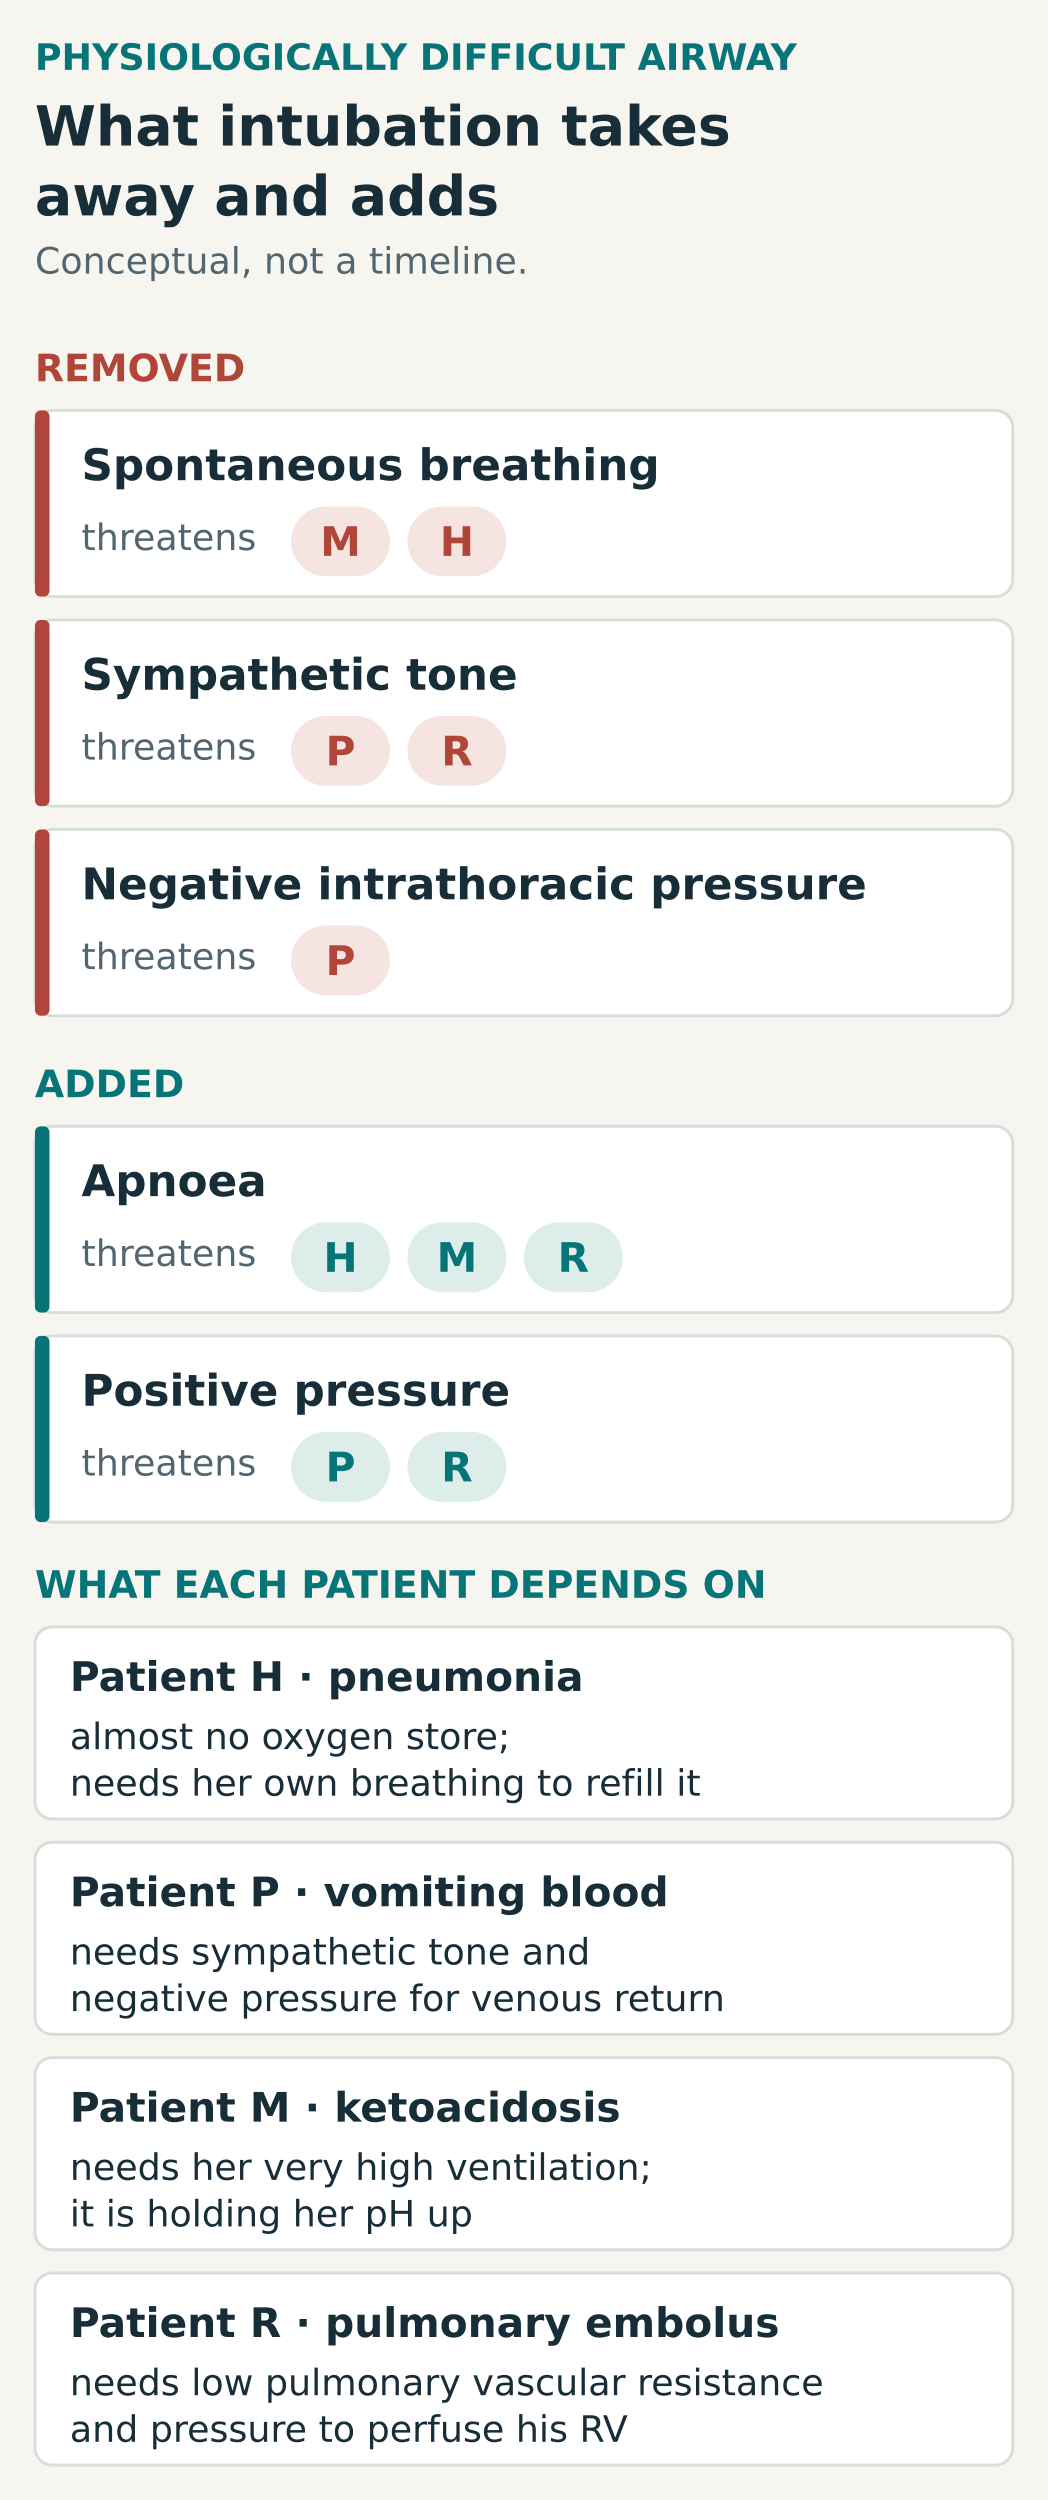
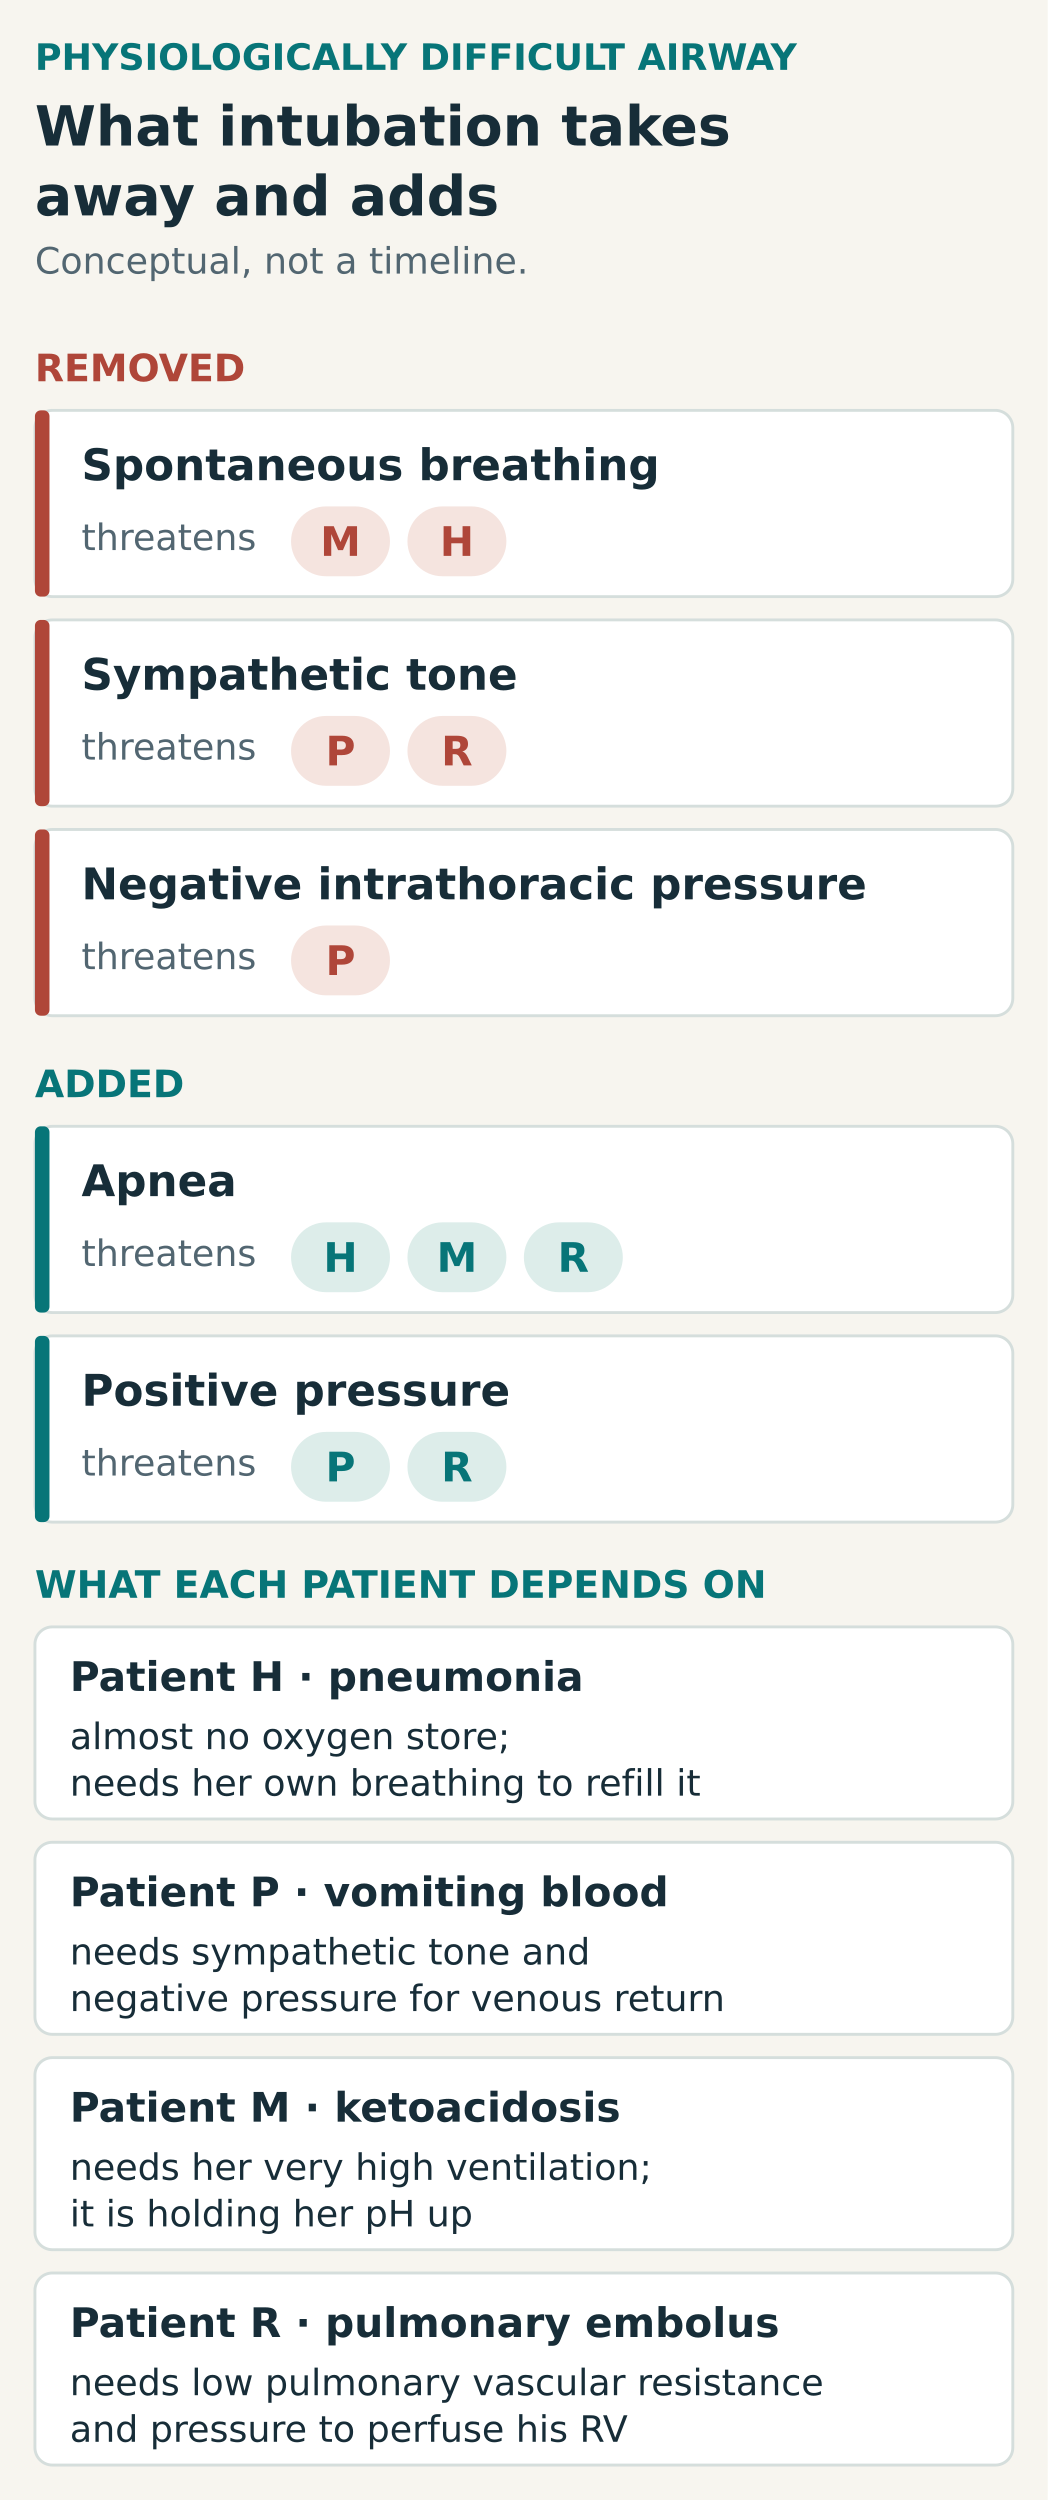
<svg xmlns="http://www.w3.org/2000/svg" class="diagram-screen" viewBox="0 0 360 859" role="img" aria-labelledby="fig-r2-02-what-intubation-removes-screen-title" aria-describedby="fig-r2-02-what-intubation-removes-screen-desc">
  <style>text{font-family:'DejaVu Sans',system-ui,sans-serif}.fig-r2-02-what-intubation-removes-screen-t-ink{fill:var(--fig-ink,#172d38)}.fig-r2-02-what-intubation-removes-screen-t-muted{fill:var(--fig-muted,#526671)}.fig-r2-02-what-intubation-removes-screen-t-teal{fill:var(--fig-teal,#077578)}.fig-r2-02-what-intubation-removes-screen-t-red{fill:var(--fig-red,#af4639)}.fig-r2-02-what-intubation-removes-screen-t-gold{fill:var(--fig-gold,#996613)}.fig-r2-02-what-intubation-removes-screen-bg{fill:var(--fig-canvas,#f7f5ef)}.fig-r2-02-what-intubation-removes-screen-pn{fill:var(--fig-panel,#ffffff);stroke:var(--fig-rule,#d5dedc)}.fig-r2-02-what-intubation-removes-screen-s-teal{stroke:var(--fig-teal,#077578);fill:none}.fig-r2-02-what-intubation-removes-screen-f-teal{fill:var(--fig-teal,#077578)}.fig-r2-02-what-intubation-removes-screen-s-red{stroke:var(--fig-red,#af4639);fill:none}.fig-r2-02-what-intubation-removes-screen-f-red{fill:var(--fig-red,#af4639)}.fig-r2-02-what-intubation-removes-screen-s-gold{stroke:var(--fig-gold,#996613);fill:none}.fig-r2-02-what-intubation-removes-screen-f-gold{fill:var(--fig-gold,#996613)}.fig-r2-02-what-intubation-removes-screen-s-muted{stroke:var(--fig-muted,#526671);fill:none}.fig-r2-02-what-intubation-removes-screen-f-muted{fill:var(--fig-muted,#526671)}.fig-r2-02-what-intubation-removes-screen-s-rule{stroke:var(--fig-rule,#d5dedc);fill:none}.fig-r2-02-what-intubation-removes-screen-f-rule{fill:var(--fig-rule,#d5dedc)}.fig-r2-02-what-intubation-removes-screen-s-ink{stroke:var(--fig-ink,#172d38);fill:none}.fig-r2-02-what-intubation-removes-screen-f-ink{fill:var(--fig-ink,#172d38)}.fig-r2-02-what-intubation-removes-screen-f-tt{fill:var(--fig-teal-tint,#ddedea)}.fig-r2-02-what-intubation-removes-screen-f-rt{fill:var(--fig-red-tint,#f5e4df)}@media (prefers-color-scheme:dark){.fig-r2-02-what-intubation-removes-screen-t-ink{fill:var(--fig-ink,#e8dfd0)}.fig-r2-02-what-intubation-removes-screen-t-muted{fill:var(--fig-muted,#b3a897)}.fig-r2-02-what-intubation-removes-screen-t-teal{fill:var(--fig-teal,#6fb8b0)}.fig-r2-02-what-intubation-removes-screen-t-red{fill:var(--fig-red,#e0907f)}.fig-r2-02-what-intubation-removes-screen-t-gold{fill:var(--fig-gold,#d9a955)}.fig-r2-02-what-intubation-removes-screen-bg{fill:var(--fig-canvas,#25211c)}.fig-r2-02-what-intubation-removes-screen-pn{fill:var(--fig-panel,#2d2822);stroke:var(--fig-rule,#4a4238)}.fig-r2-02-what-intubation-removes-screen-s-teal{stroke:var(--fig-teal,#6fb8b0);fill:none}.fig-r2-02-what-intubation-removes-screen-f-teal{fill:var(--fig-teal,#6fb8b0)}.fig-r2-02-what-intubation-removes-screen-s-red{stroke:var(--fig-red,#e0907f);fill:none}.fig-r2-02-what-intubation-removes-screen-f-red{fill:var(--fig-red,#e0907f)}.fig-r2-02-what-intubation-removes-screen-s-gold{stroke:var(--fig-gold,#d9a955);fill:none}.fig-r2-02-what-intubation-removes-screen-f-gold{fill:var(--fig-gold,#d9a955)}.fig-r2-02-what-intubation-removes-screen-s-muted{stroke:var(--fig-muted,#b3a897);fill:none}.fig-r2-02-what-intubation-removes-screen-f-muted{fill:var(--fig-muted,#b3a897)}.fig-r2-02-what-intubation-removes-screen-s-rule{stroke:var(--fig-rule,#4a4238);fill:none}.fig-r2-02-what-intubation-removes-screen-f-rule{fill:var(--fig-rule,#4a4238)}.fig-r2-02-what-intubation-removes-screen-s-ink{stroke:var(--fig-ink,#e8dfd0);fill:none}.fig-r2-02-what-intubation-removes-screen-f-ink{fill:var(--fig-ink,#e8dfd0)}.fig-r2-02-what-intubation-removes-screen-f-tt{fill:var(--fig-teal-tint,#30443f)}.fig-r2-02-what-intubation-removes-screen-f-rt{fill:var(--fig-red-tint,#43302a)}}</style>
  <defs>
    <marker id="fig-r2-02-what-intubation-removes-screen-ah" viewBox="0 0 10 10" refX="8" refY="5" markerWidth="4.5" markerHeight="4.5" orient="auto-start-reverse">
      <path class="fig-r2-02-what-intubation-removes-screen-f-muted" d="M0,0 L10,5 L0,10 z" />
    </marker>
  </defs>
  <rect class="fig-r2-02-what-intubation-removes-screen-bg" width="360" height="859" />
  <text class="fig-r2-02-what-intubation-removes-screen-t-teal" x="12.0" y="24.0" font-size="12.5" font-weight="600" text-anchor="start">PHYSIOLOGICALLY DIFFICULT AIRWAY</text>
  <text class="fig-r2-02-what-intubation-removes-screen-t-ink" x="12.0" y="50.0" font-size="19" font-weight="600" text-anchor="start">What intubation takes</text>
  <text class="fig-r2-02-what-intubation-removes-screen-t-ink" x="12.0" y="74.0" font-size="19" font-weight="600" text-anchor="start">away and adds</text>
  <text class="fig-r2-02-what-intubation-removes-screen-t-muted" x="12.0" y="94.0" font-size="12.5" text-anchor="start">Conceptual, not a timeline.</text>
  <text class="fig-r2-02-what-intubation-removes-screen-t-red" x="12.0" y="131.0" font-size="13" font-weight="600" text-anchor="start">REMOVED</text>
  <rect class="fig-r2-02-what-intubation-removes-screen-pn" x="12.0" y="141.0" width="336.0" height="64.0" rx="6" />
  <rect class="fig-r2-02-what-intubation-removes-screen-f-red" x="12.0" y="141.0" width="5" height="64.0" rx="2" />
  <text class="fig-r2-02-what-intubation-removes-screen-t-ink" x="28.0" y="165.0" font-size="15" font-weight="600" text-anchor="start">Spontaneous breathing</text>
  <text class="fig-r2-02-what-intubation-removes-screen-t-muted" x="28.0" y="189.0" font-size="12.5" text-anchor="start">threatens</text>
  <rect class="fig-r2-02-what-intubation-removes-screen-f-rt" x="100.0" y="174.0" width="34.0" height="24.0" rx="12" />
  <text class="fig-r2-02-what-intubation-removes-screen-t-red" x="117.0" y="191.0" font-size="14" font-weight="600" text-anchor="middle">M</text>
  <rect class="fig-r2-02-what-intubation-removes-screen-f-rt" x="140.0" y="174.0" width="34.0" height="24.0" rx="12" />
  <text class="fig-r2-02-what-intubation-removes-screen-t-red" x="157.0" y="191.0" font-size="14" font-weight="600" text-anchor="middle">H</text>
  <rect class="fig-r2-02-what-intubation-removes-screen-pn" x="12.0" y="213.0" width="336.0" height="64.0" rx="6" />
  <rect class="fig-r2-02-what-intubation-removes-screen-f-red" x="12.0" y="213.0" width="5" height="64.0" rx="2" />
  <text class="fig-r2-02-what-intubation-removes-screen-t-ink" x="28.0" y="237.0" font-size="15" font-weight="600" text-anchor="start">Sympathetic tone</text>
  <text class="fig-r2-02-what-intubation-removes-screen-t-muted" x="28.0" y="261.0" font-size="12.5" text-anchor="start">threatens</text>
  <rect class="fig-r2-02-what-intubation-removes-screen-f-rt" x="100.0" y="246.0" width="34.0" height="24.0" rx="12" />
  <text class="fig-r2-02-what-intubation-removes-screen-t-red" x="117.0" y="263.0" font-size="14" font-weight="600" text-anchor="middle">P</text>
  <rect class="fig-r2-02-what-intubation-removes-screen-f-rt" x="140.0" y="246.0" width="34.0" height="24.0" rx="12" />
  <text class="fig-r2-02-what-intubation-removes-screen-t-red" x="157.0" y="263.0" font-size="14" font-weight="600" text-anchor="middle">R</text>
  <rect class="fig-r2-02-what-intubation-removes-screen-pn" x="12.0" y="285.0" width="336.0" height="64.0" rx="6" />
  <rect class="fig-r2-02-what-intubation-removes-screen-f-red" x="12.0" y="285.0" width="5" height="64.0" rx="2" />
  <text class="fig-r2-02-what-intubation-removes-screen-t-ink" x="28.0" y="309.0" font-size="15" font-weight="600" text-anchor="start">Negative intrathoracic pressure</text>
  <text class="fig-r2-02-what-intubation-removes-screen-t-muted" x="28.0" y="333.0" font-size="12.5" text-anchor="start">threatens</text>
  <rect class="fig-r2-02-what-intubation-removes-screen-f-rt" x="100.0" y="318.0" width="34.0" height="24.0" rx="12" />
  <text class="fig-r2-02-what-intubation-removes-screen-t-red" x="117.0" y="335.0" font-size="14" font-weight="600" text-anchor="middle">P</text>
  <text class="fig-r2-02-what-intubation-removes-screen-t-teal" x="12.0" y="377.0" font-size="13" font-weight="600" text-anchor="start">ADDED</text>
  <rect class="fig-r2-02-what-intubation-removes-screen-pn" x="12.0" y="387.0" width="336.0" height="64.0" rx="6" />
  <rect class="fig-r2-02-what-intubation-removes-screen-f-teal" x="12.0" y="387.0" width="5" height="64.0" rx="2" />
-   <text class="fig-r2-02-what-intubation-removes-screen-t-ink" x="28.0" y="411.0" font-size="15" font-weight="600" text-anchor="start">Apnoea</text>
+   <text class="fig-r2-02-what-intubation-removes-screen-t-ink" x="28.0" y="411.0" font-size="15" font-weight="600" text-anchor="start">Apnea</text>
  <text class="fig-r2-02-what-intubation-removes-screen-t-muted" x="28.0" y="435.0" font-size="12.5" text-anchor="start">threatens</text>
  <rect class="fig-r2-02-what-intubation-removes-screen-f-tt" x="100.0" y="420.0" width="34.0" height="24.0" rx="12" />
  <text class="fig-r2-02-what-intubation-removes-screen-t-teal" x="117.0" y="437.0" font-size="14" font-weight="600" text-anchor="middle">H</text>
  <rect class="fig-r2-02-what-intubation-removes-screen-f-tt" x="140.0" y="420.0" width="34.0" height="24.0" rx="12" />
  <text class="fig-r2-02-what-intubation-removes-screen-t-teal" x="157.0" y="437.0" font-size="14" font-weight="600" text-anchor="middle">M</text>
  <rect class="fig-r2-02-what-intubation-removes-screen-f-tt" x="180.0" y="420.0" width="34.0" height="24.0" rx="12" />
  <text class="fig-r2-02-what-intubation-removes-screen-t-teal" x="197.0" y="437.0" font-size="14" font-weight="600" text-anchor="middle">R</text>
  <rect class="fig-r2-02-what-intubation-removes-screen-pn" x="12.0" y="459.0" width="336.0" height="64.0" rx="6" />
  <rect class="fig-r2-02-what-intubation-removes-screen-f-teal" x="12.0" y="459.0" width="5" height="64.0" rx="2" />
  <text class="fig-r2-02-what-intubation-removes-screen-t-ink" x="28.0" y="483.0" font-size="15" font-weight="600" text-anchor="start">Positive pressure</text>
  <text class="fig-r2-02-what-intubation-removes-screen-t-muted" x="28.0" y="507.0" font-size="12.5" text-anchor="start">threatens</text>
  <rect class="fig-r2-02-what-intubation-removes-screen-f-tt" x="100.0" y="492.0" width="34.0" height="24.0" rx="12" />
  <text class="fig-r2-02-what-intubation-removes-screen-t-teal" x="117.0" y="509.0" font-size="14" font-weight="600" text-anchor="middle">P</text>
  <rect class="fig-r2-02-what-intubation-removes-screen-f-tt" x="140.0" y="492.0" width="34.0" height="24.0" rx="12" />
  <text class="fig-r2-02-what-intubation-removes-screen-t-teal" x="157.0" y="509.0" font-size="14" font-weight="600" text-anchor="middle">R</text>
  <text class="fig-r2-02-what-intubation-removes-screen-t-teal" x="12.0" y="549.0" font-size="13" font-weight="600" text-anchor="start">WHAT EACH PATIENT DEPENDS ON</text>
  <rect class="fig-r2-02-what-intubation-removes-screen-pn" x="12.0" y="559.0" width="336.0" height="66.0" rx="6" />
  <text class="fig-r2-02-what-intubation-removes-screen-t-ink" x="24.0" y="581.0" font-size="14" font-weight="600" text-anchor="start">Patient H · pneumonia</text>
  <text class="fig-r2-02-what-intubation-removes-screen-t-ink" x="24.0" y="601.0" font-size="12.5" text-anchor="start">almost no oxygen store;</text>
  <text class="fig-r2-02-what-intubation-removes-screen-t-ink" x="24.0" y="617.0" font-size="12.5" text-anchor="start">needs her own breathing to refill it</text>
  <rect class="fig-r2-02-what-intubation-removes-screen-pn" x="12.0" y="633.0" width="336.0" height="66.0" rx="6" />
  <text class="fig-r2-02-what-intubation-removes-screen-t-ink" x="24.0" y="655.0" font-size="14" font-weight="600" text-anchor="start">Patient P · vomiting blood</text>
  <text class="fig-r2-02-what-intubation-removes-screen-t-ink" x="24.0" y="675.0" font-size="12.5" text-anchor="start">needs sympathetic tone and</text>
  <text class="fig-r2-02-what-intubation-removes-screen-t-ink" x="24.0" y="691.0" font-size="12.5" text-anchor="start">negative pressure for venous return</text>
  <rect class="fig-r2-02-what-intubation-removes-screen-pn" x="12.0" y="707.0" width="336.0" height="66.0" rx="6" />
  <text class="fig-r2-02-what-intubation-removes-screen-t-ink" x="24.0" y="729.0" font-size="14" font-weight="600" text-anchor="start">Patient M · ketoacidosis</text>
  <text class="fig-r2-02-what-intubation-removes-screen-t-ink" x="24.0" y="749.0" font-size="12.5" text-anchor="start">needs her very high ventilation;</text>
  <text class="fig-r2-02-what-intubation-removes-screen-t-ink" x="24.0" y="765.0" font-size="12.5" text-anchor="start">it is holding her pH up</text>
  <rect class="fig-r2-02-what-intubation-removes-screen-pn" x="12.0" y="781.0" width="336.0" height="66.0" rx="6" />
  <text class="fig-r2-02-what-intubation-removes-screen-t-ink" x="24.0" y="803.0" font-size="14" font-weight="600" text-anchor="start">Patient R · pulmonary embolus</text>
  <text class="fig-r2-02-what-intubation-removes-screen-t-ink" x="24.0" y="823.0" font-size="12.5" text-anchor="start">needs low pulmonary vascular resistance</text>
  <text class="fig-r2-02-what-intubation-removes-screen-t-ink" x="24.0" y="839.0" font-size="12.5" text-anchor="start">and pressure to perfuse his RV</text>
</svg>
